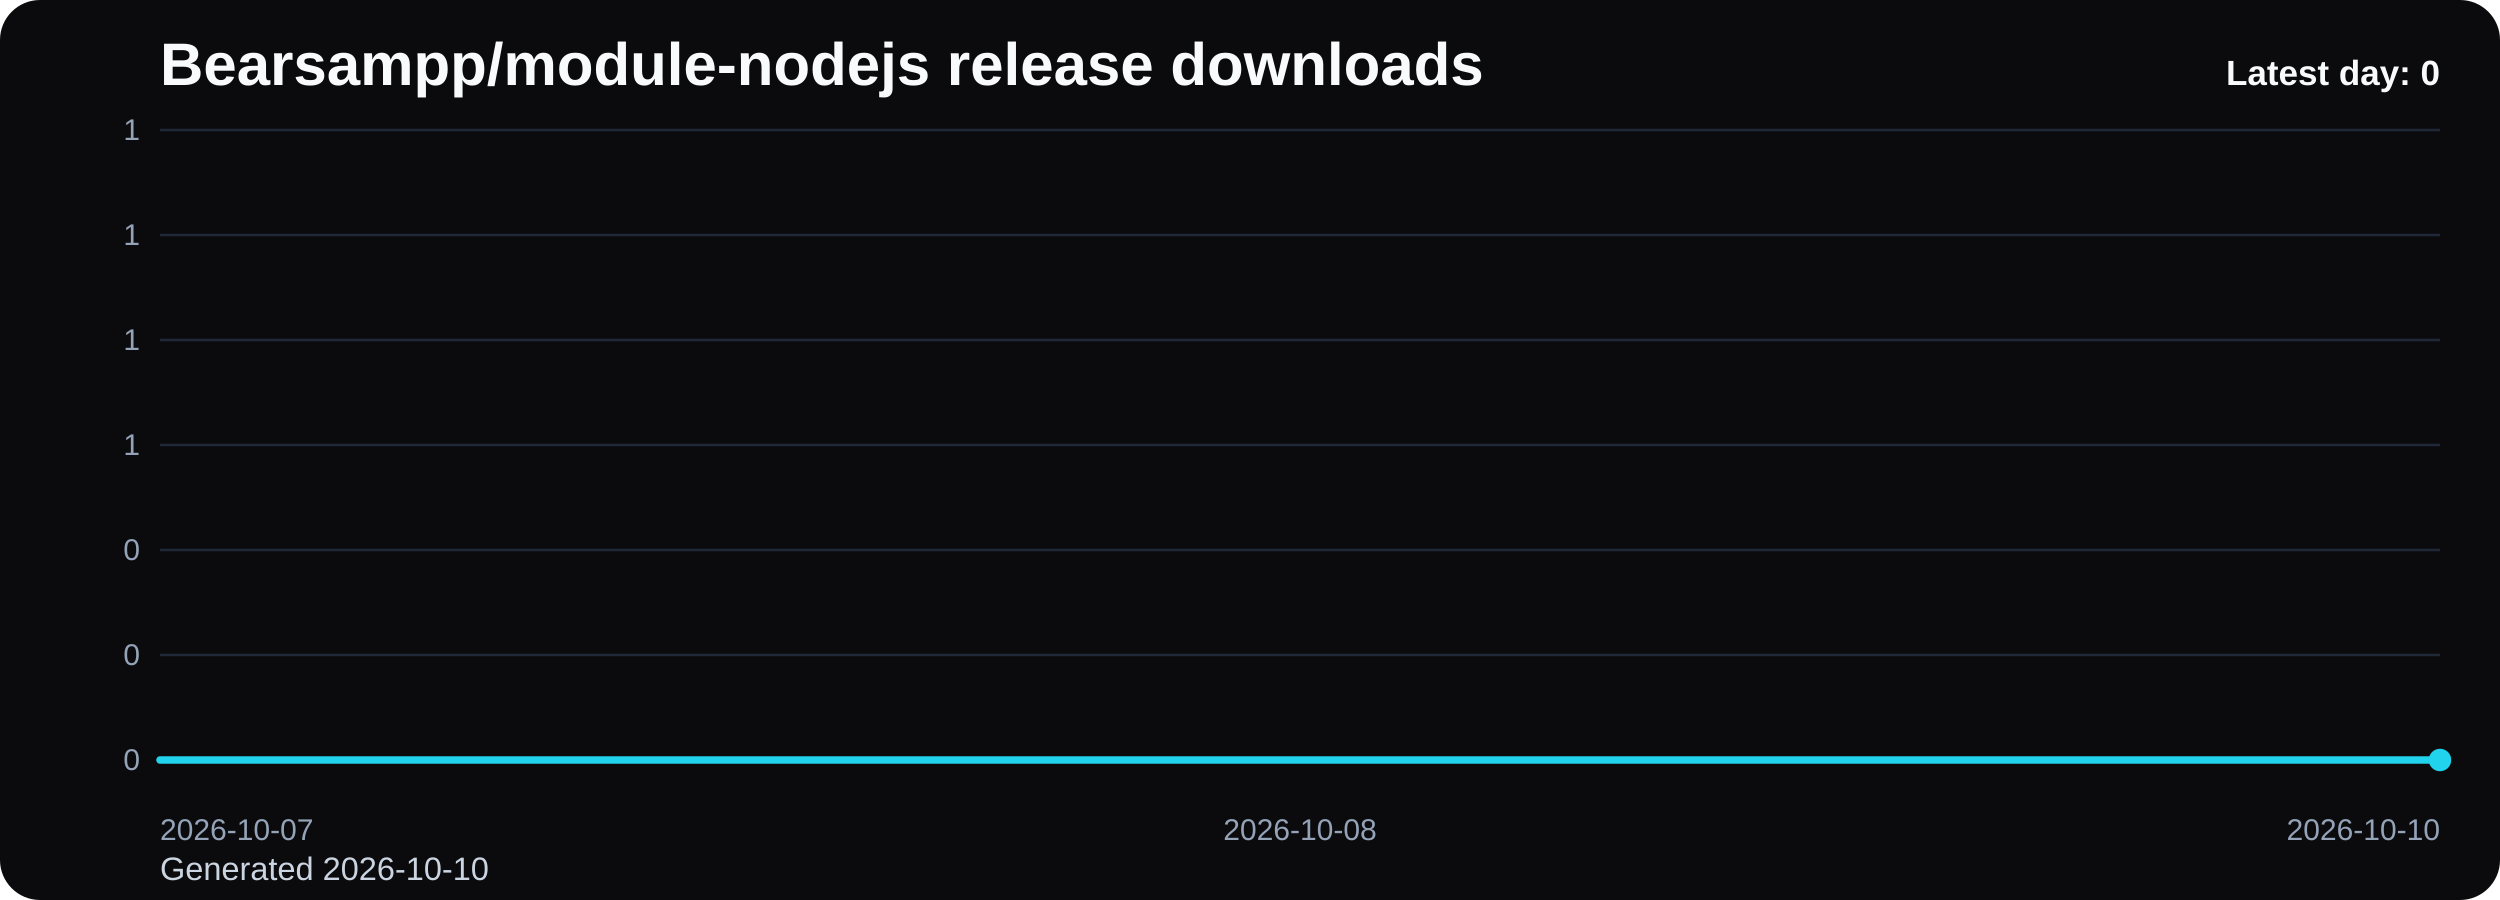
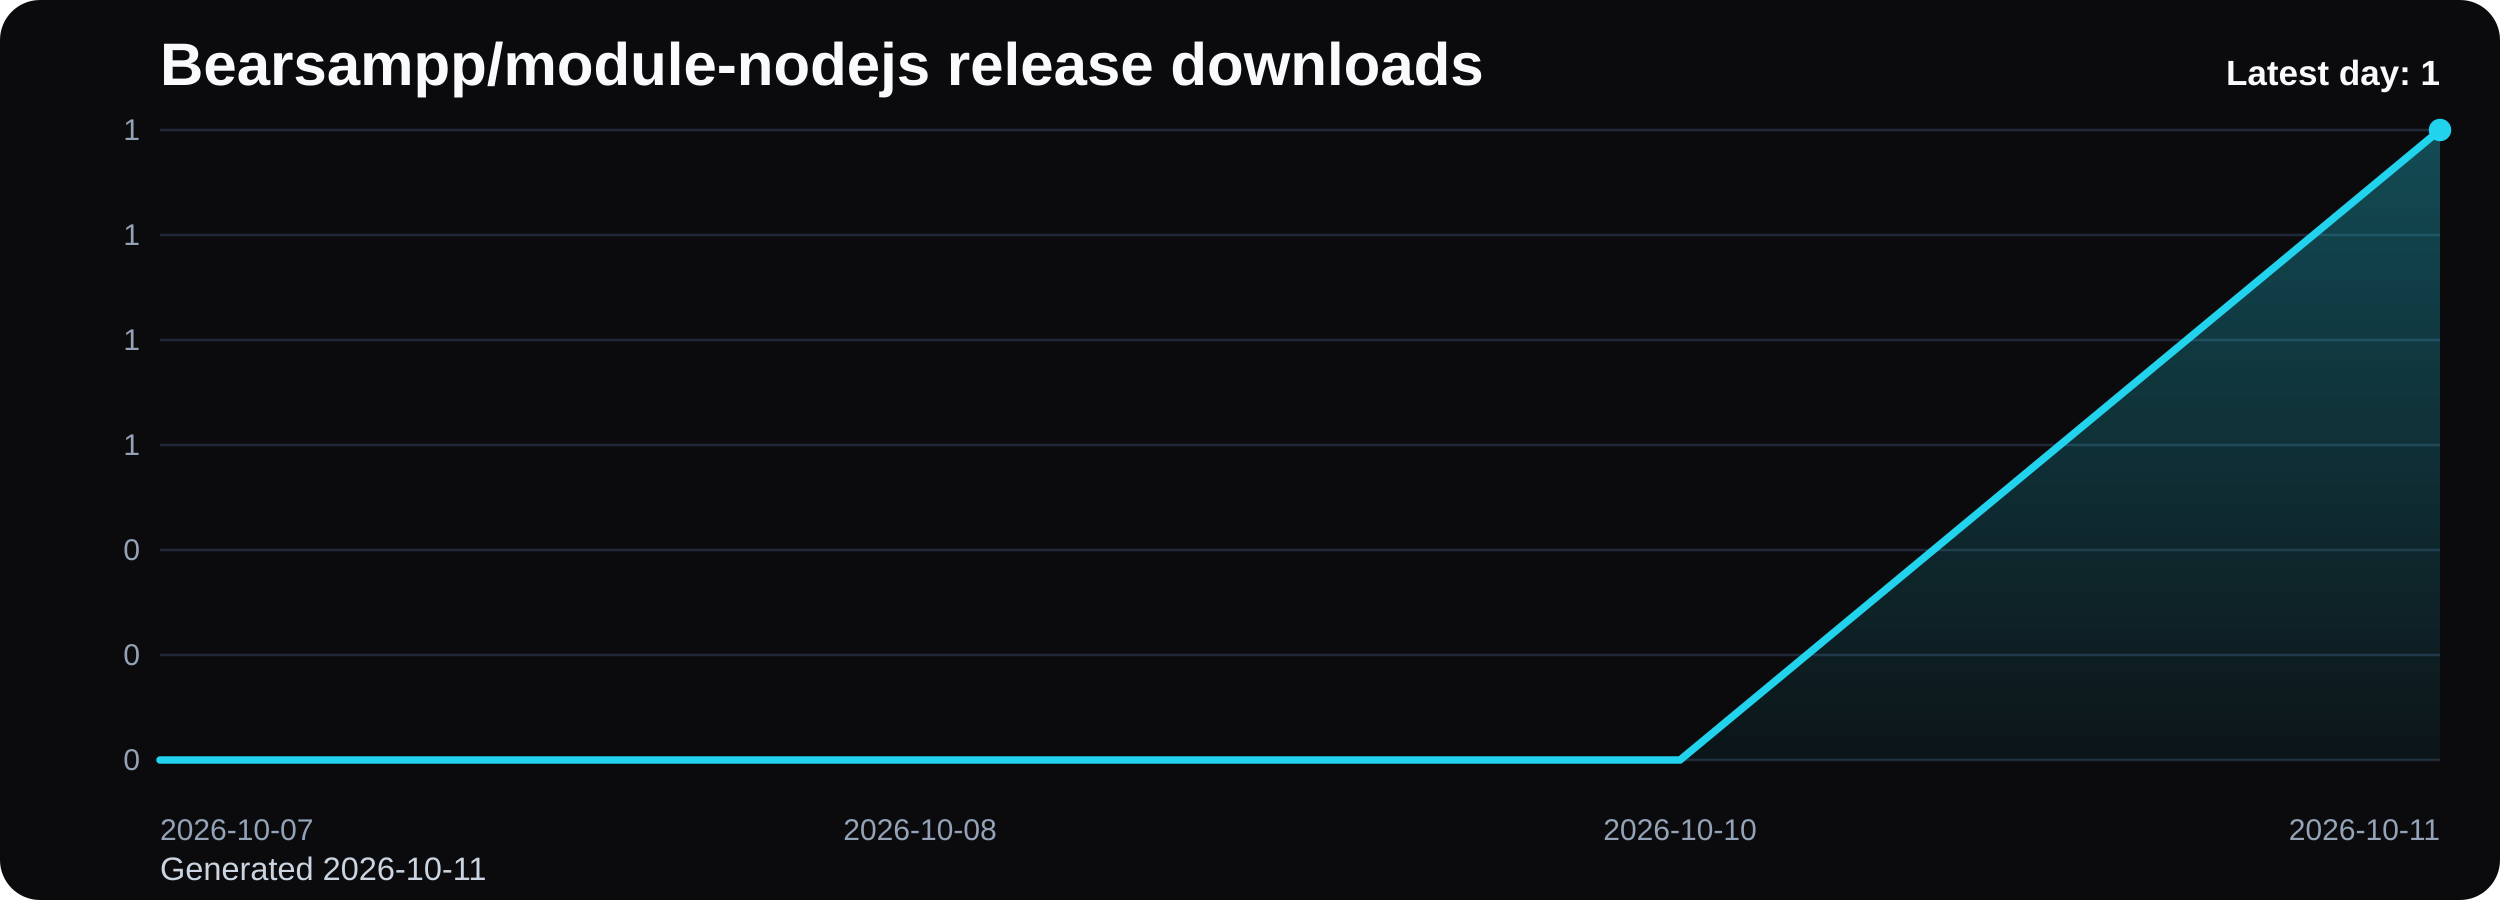
<svg xmlns="http://www.w3.org/2000/svg" viewBox="0 0 1000 360" role="img" aria-label="Bearsampp/module-nodejs release downloads chart">
  <defs>
    <linearGradient id="fill-daily-black" x1="0" y1="0" x2="0" y2="1">
      <stop offset="0%" stop-color="#22d3ee" stop-opacity="0.32" />
      <stop offset="100%" stop-color="#22d3ee" stop-opacity="0.05" />
    </linearGradient>
    <style>
      .bg { fill: #0b0b0d; }
      .title { font: 700 24px Arial, sans-serif; fill: #f8fafc; }
      .sub { font: 400 13px Arial, sans-serif; fill: #cbd5e1; }
      .grid { stroke: #1f2937; stroke-width: 1; }
      .axis { font: 400 12px Arial, sans-serif; fill: #94a3b8; }
      .line { fill: none; stroke: #22d3ee; stroke-width: 3; stroke-linecap: round; stroke-linejoin: round; }
      .dot { fill: #22d3ee; }
      .value { font: 600 11px Arial, sans-serif; fill: #cbd5e1; }
      .latest { font: 700 14px Arial, sans-serif; fill: #f8fafc; }
    </style>
  </defs>
  <rect class="bg" x="0" y="0" width="1000" height="360" rx="16" />
  <text class="title" x="64" y="34">Bearsampp/module-nodejs release downloads</text>
-   <text class="sub" x="64" y="352">Generated 2026-10-10</text>
+   <text class="sub" x="64" y="352">Generated 2026-10-11</text>
  <line x1="64" y1="52.00" x2="976" y2="52.00" class="grid" />
  <text x="56" y="56.00" text-anchor="end" class="axis">1</text>
  <line x1="64" y1="94.00" x2="976" y2="94.00" class="grid" />
  <text x="56" y="98.00" text-anchor="end" class="axis">1</text>
  <line x1="64" y1="136.00" x2="976" y2="136.00" class="grid" />
  <text x="56" y="140.00" text-anchor="end" class="axis">1</text>
  <line x1="64" y1="178.00" x2="976" y2="178.00" class="grid" />
  <text x="56" y="182.00" text-anchor="end" class="axis">1</text>
  <line x1="64" y1="220.00" x2="976" y2="220.00" class="grid" />
  <text x="56" y="224.00" text-anchor="end" class="axis">0</text>
  <line x1="64" y1="262.00" x2="976" y2="262.00" class="grid" />
  <text x="56" y="266.00" text-anchor="end" class="axis">0</text>
  <line x1="64" y1="304.00" x2="976" y2="304.00" class="grid" />
  <text x="56" y="308.00" text-anchor="end" class="axis">0</text>
-   <path d="M 64.00 304 L 64.00 304.00 L 520.00 304.00 L 976.00 304.00 L 976.00 304 Z" fill="url(#fill-daily-black)" />
-   <polyline class="line" points="64.00,304.00 520.00,304.00 976.00,304.00" />
-   <circle class="dot" cx="976.00" cy="304.00" r="4.5" />
+   <path d="M 64.00 304 L 64.00 304.00 L 368.00 304.00 L 672.00 304.00 L 976.00 52.00 L 976.00 304 Z" fill="url(#fill-daily-black)" />
+   <polyline class="line" points="64.00,304.00 368.00,304.00 672.00,304.00 976.00,52.00" />
+   <circle class="dot" cx="976.00" cy="52.00" r="4.5" />
  <text class="axis" x="64.00" y="336" text-anchor="start">2026-10-07</text>
-   <text class="axis" x="520.00" y="336" text-anchor="middle">2026-10-08</text>
-   <text class="axis" x="976.00" y="336" text-anchor="end">2026-10-10</text>
-   <text class="latest" x="976" y="34" text-anchor="end">Latest day: 0</text>
+   <text class="axis" x="368.00" y="336" text-anchor="middle">2026-10-08</text>
+   <text class="axis" x="672.00" y="336" text-anchor="middle">2026-10-10</text>
+   <text class="axis" x="976.00" y="336" text-anchor="end">2026-10-11</text>
+   <text class="latest" x="976" y="34" text-anchor="end">Latest day: 1</text>
</svg>
